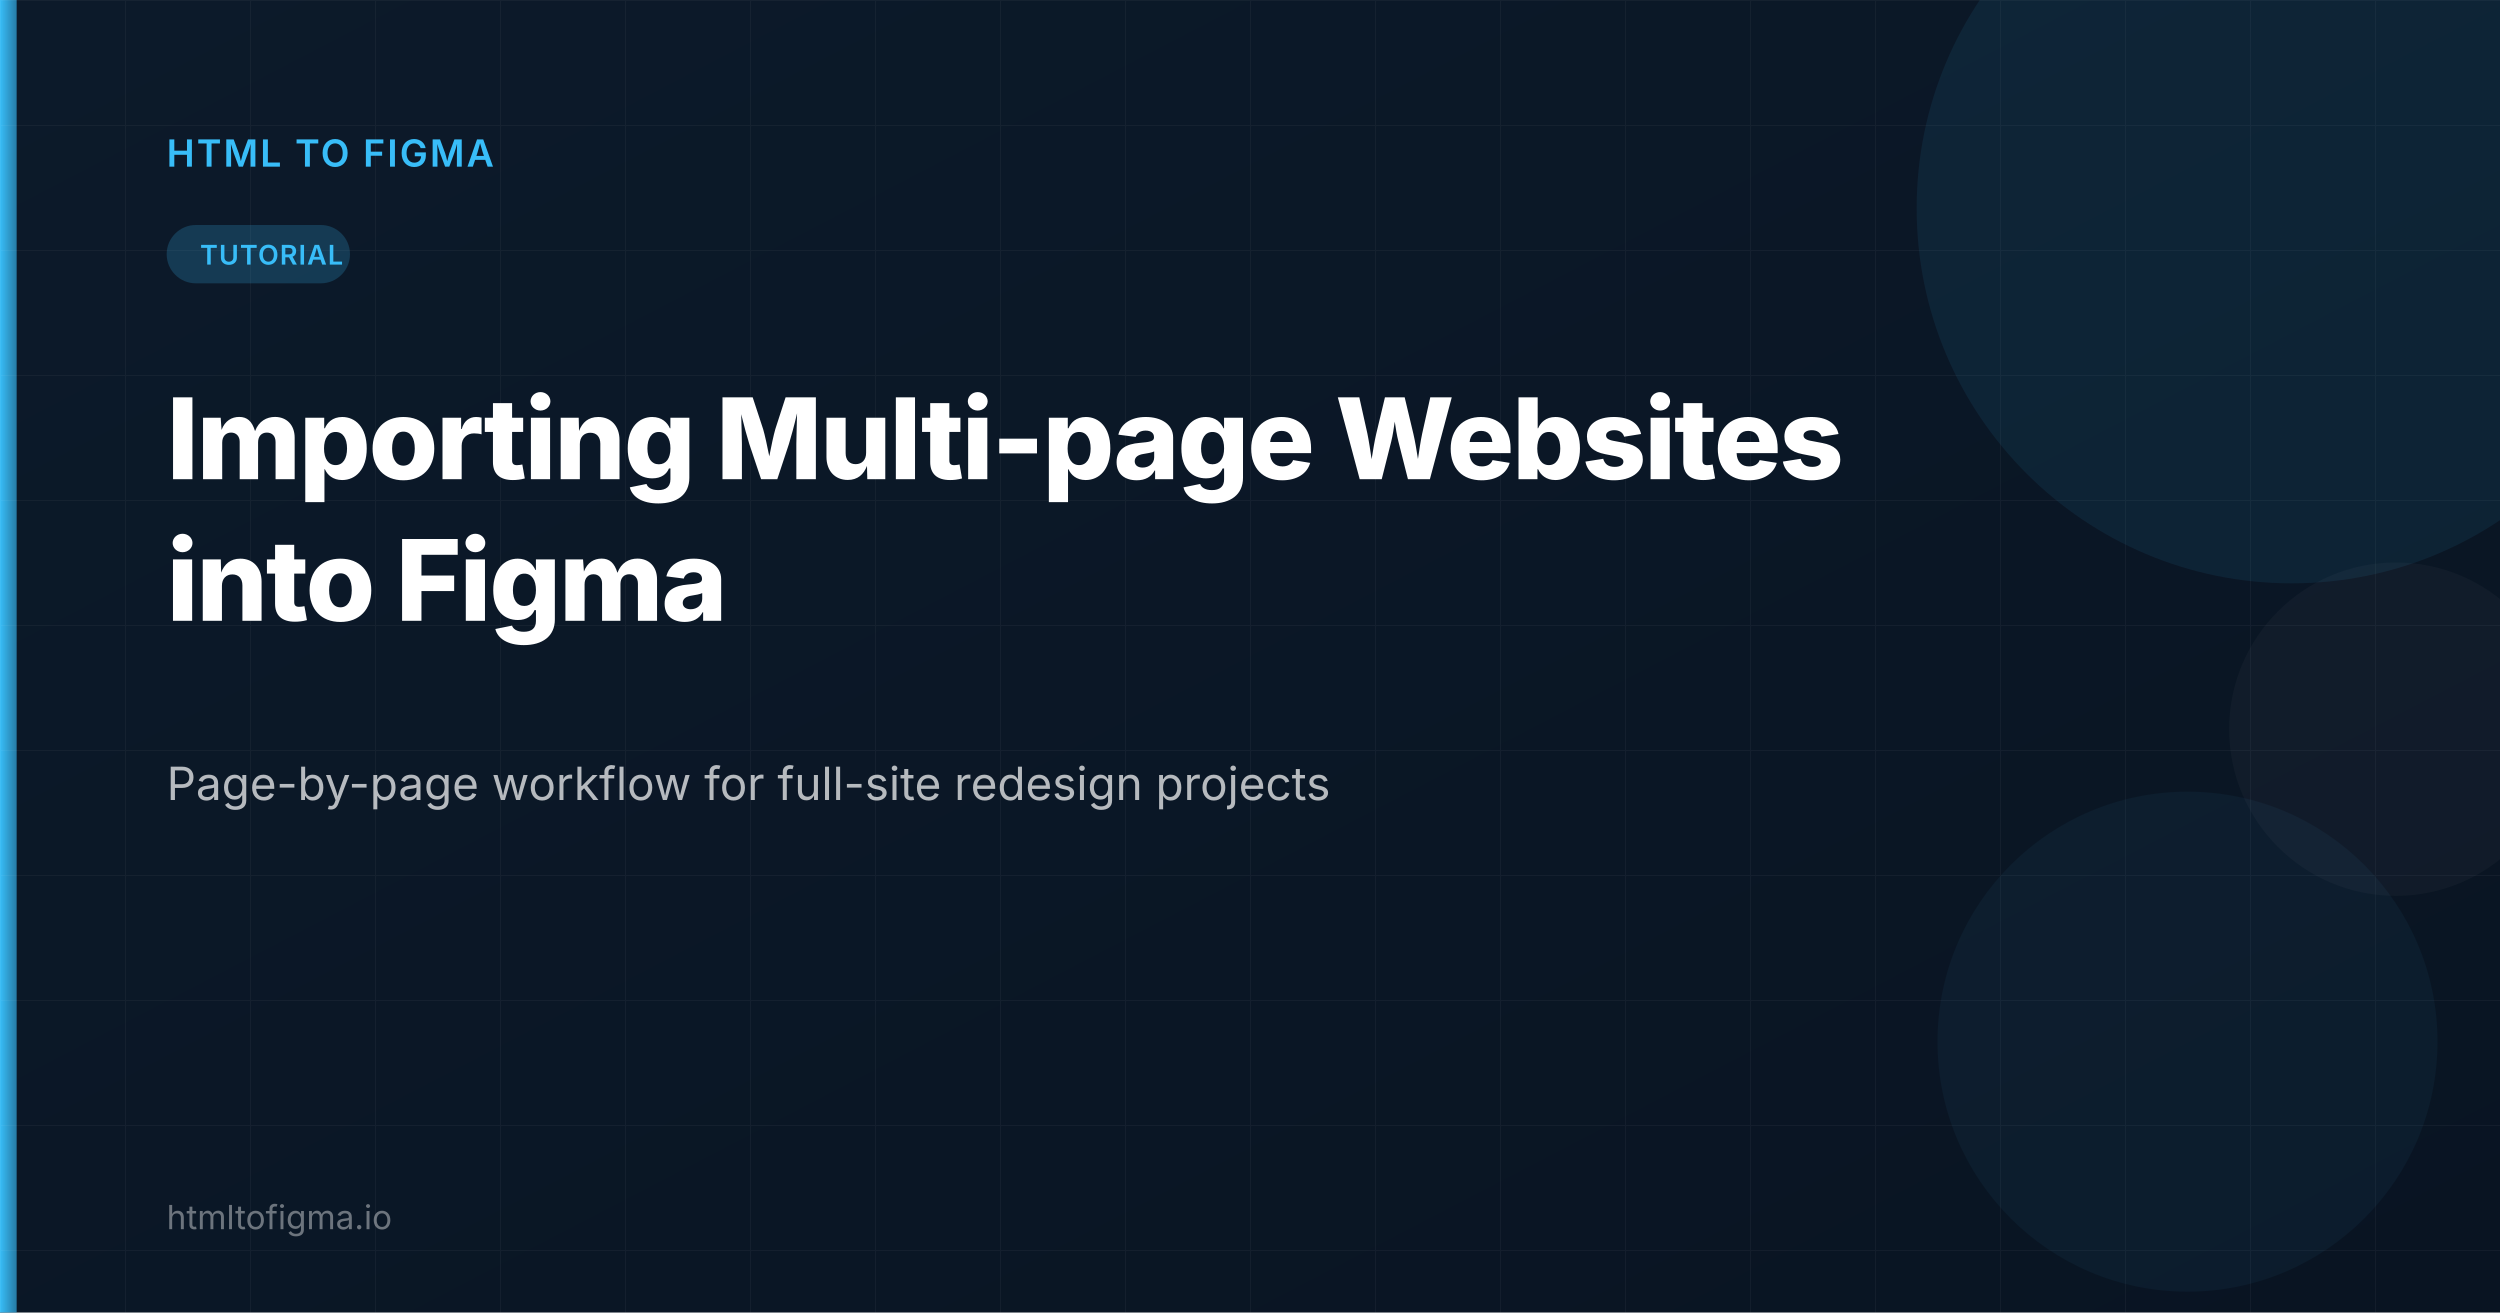
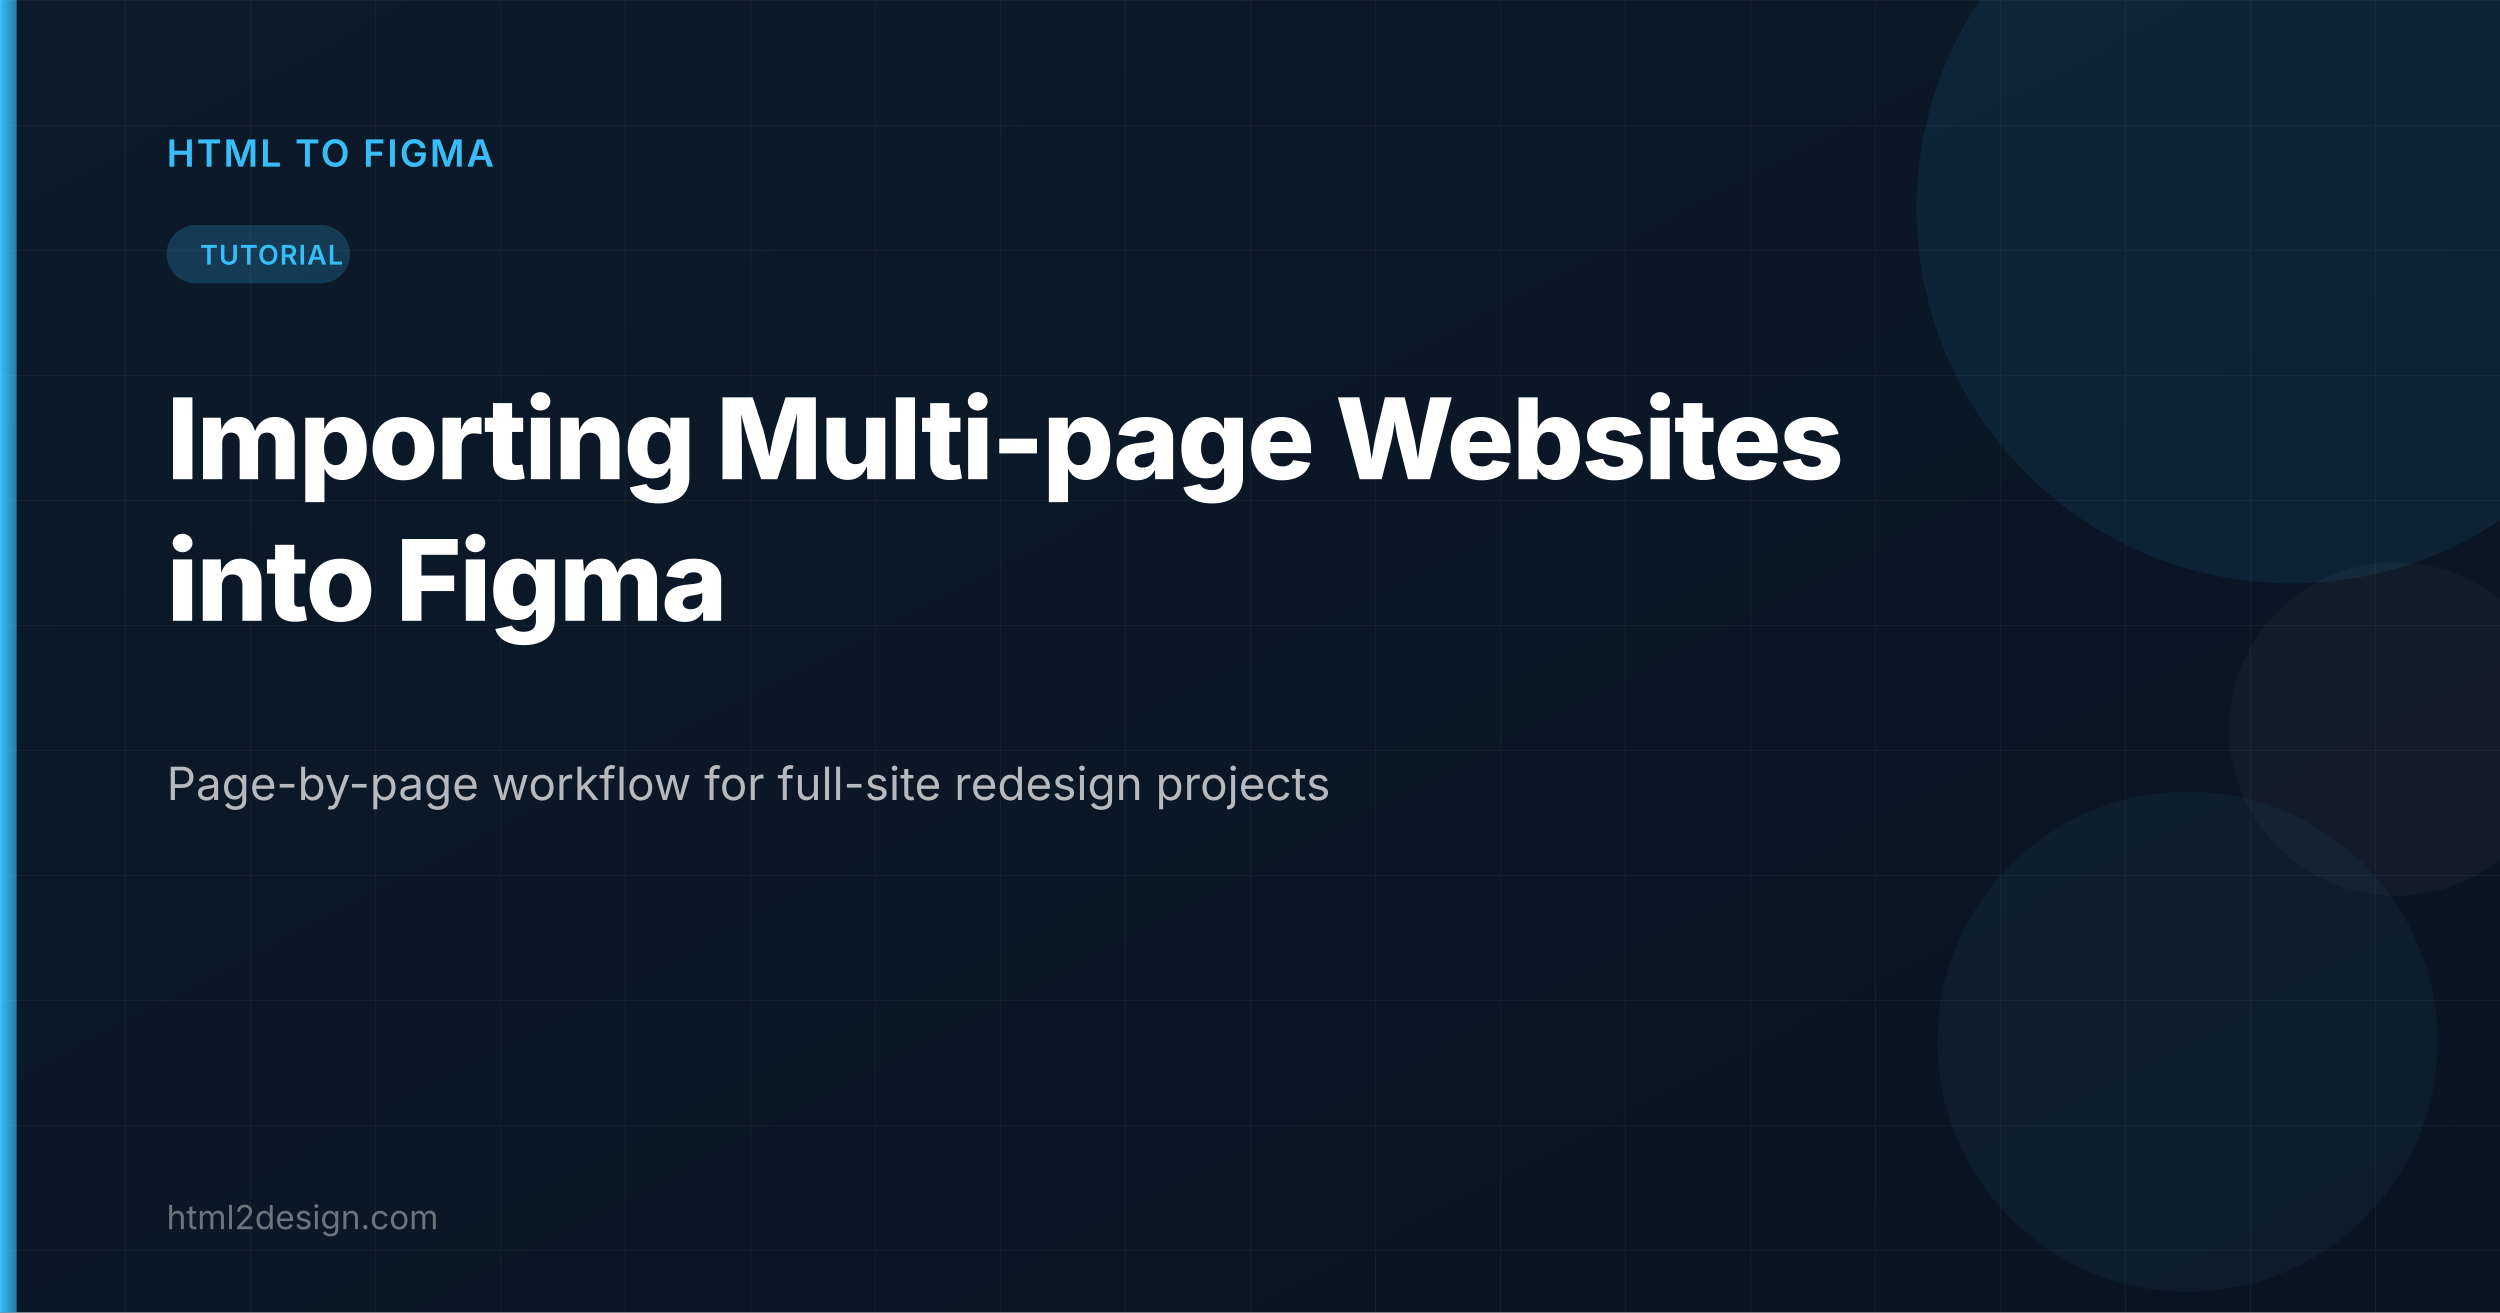
<svg xmlns="http://www.w3.org/2000/svg" width="1200" height="630" viewBox="0 0 1200 630">
  <defs>
    <linearGradient id="bg" x1="0%" y1="0%" x2="100%" y2="100%">
      <stop offset="0%" style="stop-color:#0C1A2A;stop-opacity:1" />
      <stop offset="100%" style="stop-color:#091422;stop-opacity:1" />
    </linearGradient>
    <linearGradient id="accent" x1="0%" y1="0%" x2="100%" y2="0%">
      <stop offset="0%" style="stop-color:#38BDF8;stop-opacity:1" />
      <stop offset="100%" style="stop-color:#38BDF8;stop-opacity:0.6" />
    </linearGradient>
  </defs>
  <rect width="1200" height="630" fill="url(#bg)" />
  <rect x="0" y="0" width="8" height="630" fill="url(#accent)" />
  <pattern id="grid" width="60" height="60" patternUnits="userSpaceOnUse">
    <path d="M 60 0 L 0 0 0 60" fill="none" stroke="rgba(255,255,255,0.04)" stroke-width="1" />
  </pattern>
  <rect width="1200" height="630" fill="url(#grid)" />
  <text x="80" y="80" font-family="system-ui, -apple-system, sans-serif" font-size="18" font-weight="600" fill="#38BDF8" letter-spacing="1">HTML TO FIGMA</text>
  <rect x="80" y="108" width="88" height="28" rx="14" fill="#38BDF8" opacity="0.2" />
  <text x="96" y="127" font-family="system-ui, -apple-system, sans-serif" font-size="13" font-weight="600" fill="#38BDF8" letter-spacing="0.5">TUTORIAL</text>
  <text font-family="system-ui, -apple-system, sans-serif" font-size="54" font-weight="800" fill="white" letter-spacing="-1">
    <tspan x="80" y="230">Importing Multi-page Websites</tspan>
    <tspan x="80" dy="68">into Figma</tspan>
  </text>
  <text x="80" y="384" font-family="system-ui, -apple-system, sans-serif" font-size="22" fill="rgba(255,255,255,0.7)" font-weight="400">Page-by-page workflow for full-site redesign projects</text>
-   <text x="80" y="590" font-family="system-ui, -apple-system, sans-serif" font-size="16" fill="rgba(255,255,255,0.4)">htmltofigma.io</text>
+   <text x="80" y="590" font-family="system-ui, -apple-system, sans-serif" font-size="16" fill="rgba(255,255,255,0.4)">html2design.com</text>
  <circle cx="1100" cy="100" r="180" fill="#38BDF8" opacity="0.08" />
  <circle cx="1050" cy="500" r="120" fill="#38BDF8" opacity="0.05" />
  <circle cx="1150" cy="350" r="80" fill="white" opacity="0.03" />
</svg>
